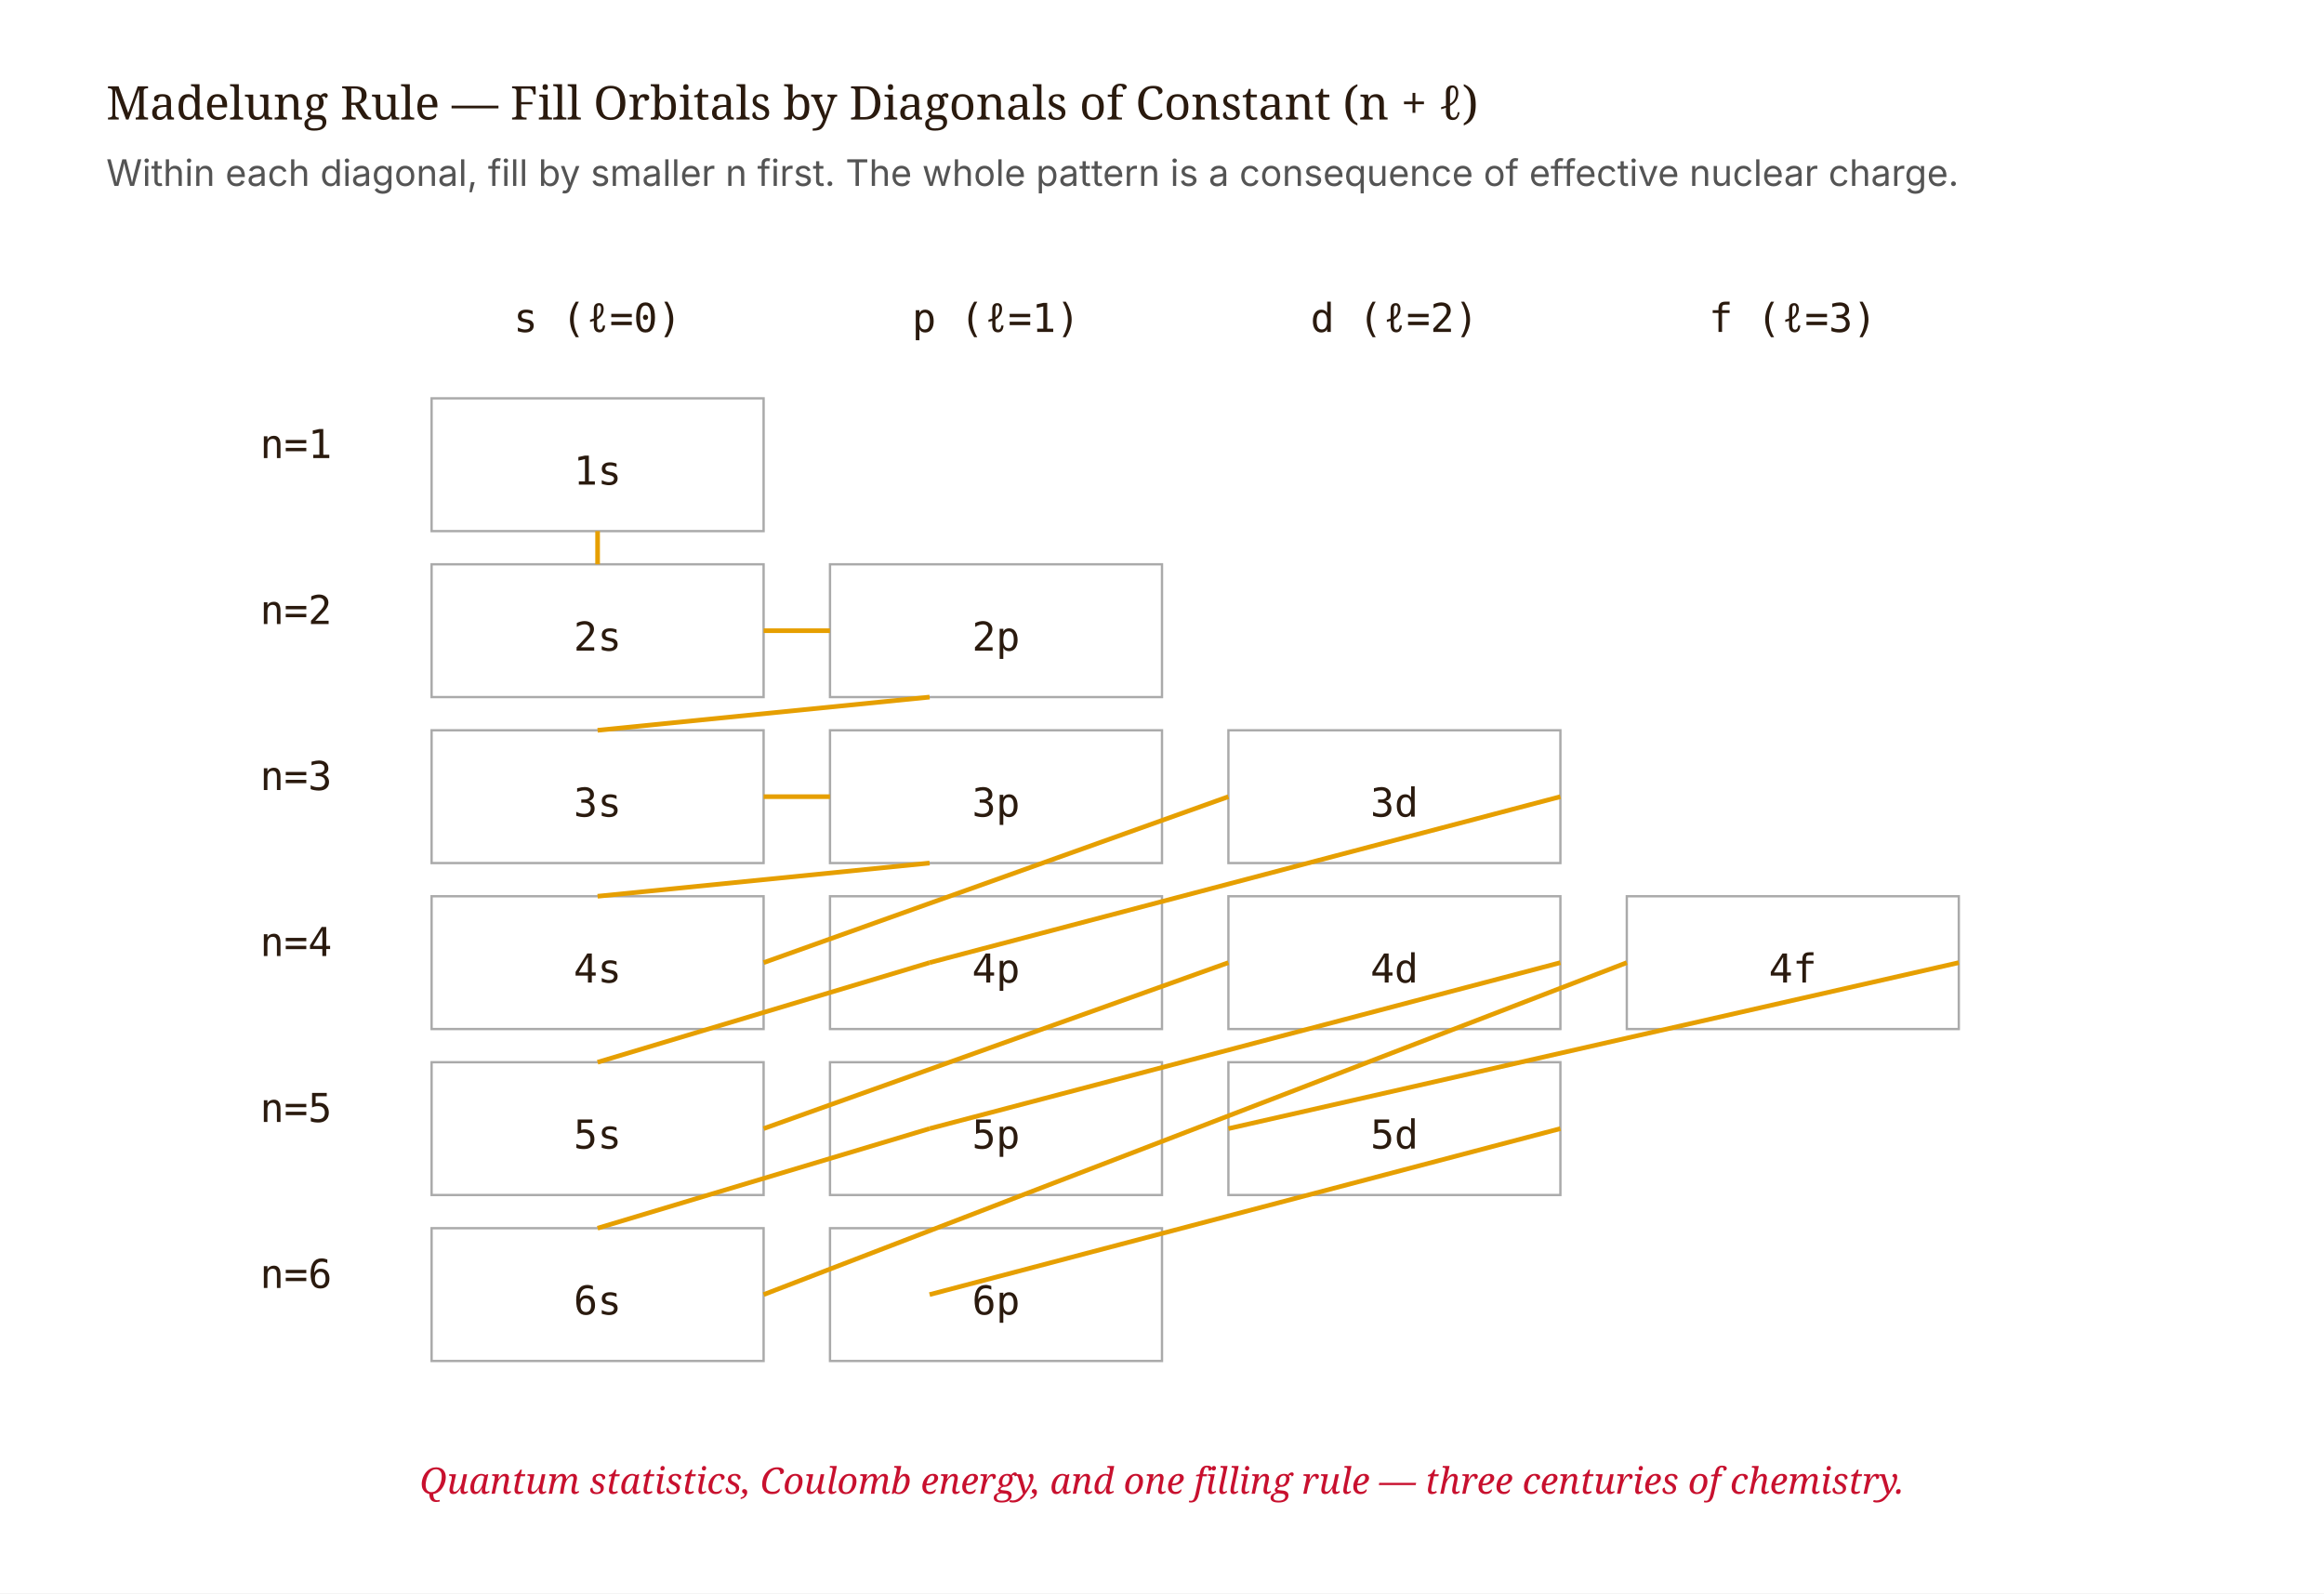
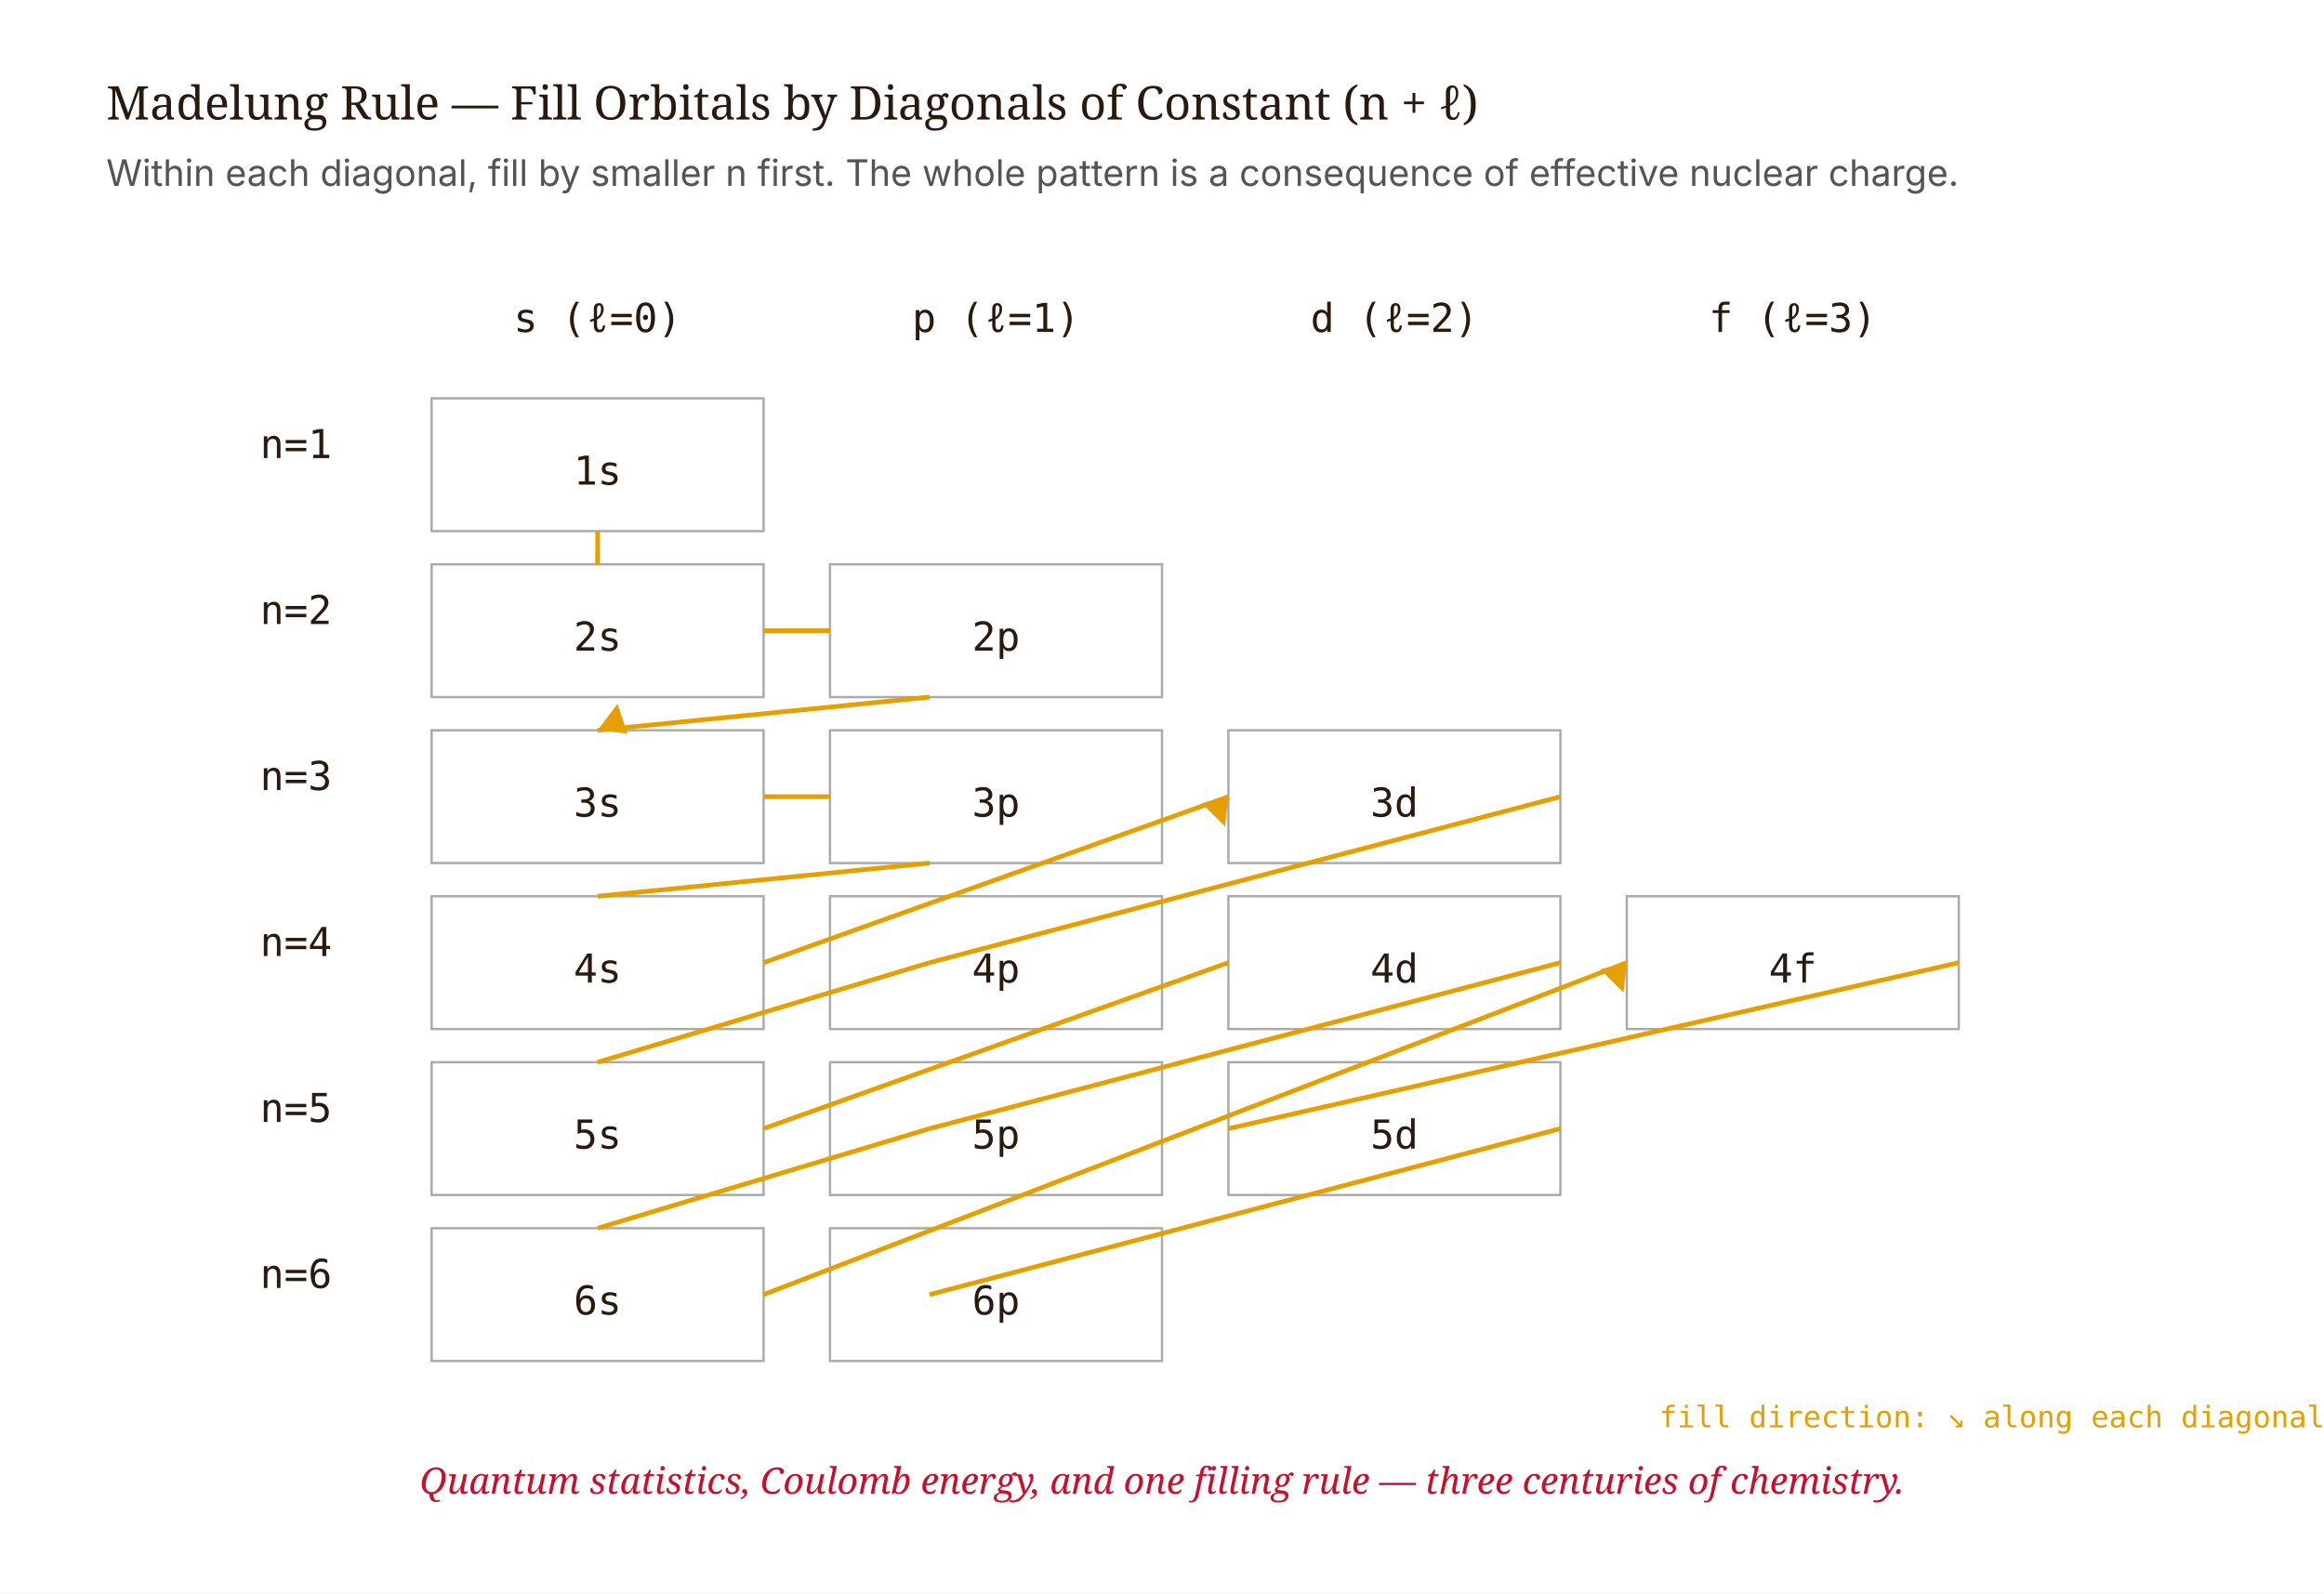
<svg xmlns="http://www.w3.org/2000/svg" viewBox="0 0 700 480" role="img" aria-labelledby="fig-title">
  <rect x="0" y="0" width="700" height="480" fill="#FFFFFF" />
  <text x="32" y="36" font-family="'EB Garamond', Georgia, serif" font-size="14" fill="#2a1a0e">Madelung Rule — Fill Orbitals by Diagonals of Constant (n + ℓ)</text>
  <text x="32" y="56" font-family="'Inter', sans-serif" font-size="11" fill="#545454">Within each diagonal, fill by smaller n first. The whole pattern is a consequence of effective nuclear charge.</text>
  <g font-family="'JetBrains Mono', monospace" font-size="12" fill="#2a1a0e" text-anchor="middle">
    <text x="180" y="100">s (ℓ=0)</text>
    <text x="300" y="100">p (ℓ=1)</text>
    <text x="420" y="100">d (ℓ=2)</text>
    <text x="540" y="100">f (ℓ=3)</text>
  </g>
  <g font-family="'JetBrains Mono', monospace" font-size="12" fill="#2a1a0e" text-anchor="middle">
    <text x="100" y="138" text-anchor="end">n=1</text>
    <rect x="130" y="120" width="100" height="40" fill="#FFFFFF" stroke="#aaa" stroke-width="0.7" />
    <text x="180" y="146">1s</text>
    <text x="100" y="188" text-anchor="end">n=2</text>
    <rect x="130" y="170" width="100" height="40" fill="#FFFFFF" stroke="#aaa" stroke-width="0.7" />
    <text x="180" y="196">2s</text>
    <rect x="250" y="170" width="100" height="40" fill="#FFFFFF" stroke="#aaa" stroke-width="0.7" />
    <text x="300" y="196">2p</text>
    <text x="100" y="238" text-anchor="end">n=3</text>
    <rect x="130" y="220" width="100" height="40" fill="#FFFFFF" stroke="#aaa" stroke-width="0.7" />
    <text x="180" y="246">3s</text>
    <rect x="250" y="220" width="100" height="40" fill="#FFFFFF" stroke="#aaa" stroke-width="0.7" />
    <text x="300" y="246">3p</text>
    <rect x="370" y="220" width="100" height="40" fill="#FFFFFF" stroke="#aaa" stroke-width="0.7" />
    <text x="420" y="246">3d</text>
    <text x="100" y="288" text-anchor="end">n=4</text>
    <rect x="130" y="270" width="100" height="40" fill="#FFFFFF" stroke="#aaa" stroke-width="0.7" />
    <text x="180" y="296">4s</text>
    <rect x="250" y="270" width="100" height="40" fill="#FFFFFF" stroke="#aaa" stroke-width="0.7" />
    <text x="300" y="296">4p</text>
    <rect x="370" y="270" width="100" height="40" fill="#FFFFFF" stroke="#aaa" stroke-width="0.7" />
    <text x="420" y="296">4d</text>
    <rect x="490" y="270" width="100" height="40" fill="#FFFFFF" stroke="#aaa" stroke-width="0.7" />
    <text x="540" y="296">4f</text>
    <text x="100" y="338" text-anchor="end">n=5</text>
    <rect x="130" y="320" width="100" height="40" fill="#FFFFFF" stroke="#aaa" stroke-width="0.7" />
    <text x="180" y="346">5s</text>
    <rect x="250" y="320" width="100" height="40" fill="#FFFFFF" stroke="#aaa" stroke-width="0.7" />
    <text x="300" y="346">5p</text>
    <rect x="370" y="320" width="100" height="40" fill="#FFFFFF" stroke="#aaa" stroke-width="0.7" />
    <text x="420" y="346">5d</text>
    <text x="100" y="388" text-anchor="end">n=6</text>
    <rect x="130" y="370" width="100" height="40" fill="#FFFFFF" stroke="#aaa" stroke-width="0.7" />
    <text x="180" y="396">6s</text>
    <rect x="250" y="370" width="100" height="40" fill="#FFFFFF" stroke="#aaa" stroke-width="0.7" />
    <text x="300" y="396">6p</text>
  </g>
  <g stroke="#E69F00" stroke-width="1.4" fill="none">
    <line x1="180" y1="160" x2="180" y2="170" />
    <line x1="230" y1="190" x2="250" y2="190" />
    <line x1="280" y1="210" x2="180" y2="220" />
    <line x1="230" y1="240" x2="250" y2="240" />
    <line x1="280" y1="260" x2="180" y2="270" />
    <line x1="230" y1="290" x2="370" y2="240" />
    <line x1="470" y1="240" x2="280" y2="290" />
    <line x1="280" y1="290" x2="180" y2="320" />
    <line x1="230" y1="340" x2="370" y2="290" />
    <line x1="470" y1="290" x2="280" y2="340" />
    <line x1="280" y1="340" x2="180" y2="370" />
    <line x1="230" y1="390" x2="490" y2="290" />
    <line x1="590" y1="290" x2="370" y2="340" />
    <line x1="470" y1="340" x2="280" y2="390" />
  </g>
+   <g fill="#E69F00">
+     <polygon points="180,220 186,212 189,221" />
+     <polygon points="370,240 362,242 369,249" />
+     <polygon points="490,290 482,292 489,299" />
+   </g>
+   <text x="600" y="430" text-anchor="middle" font-family="'JetBrains Mono', monospace" font-size="9" fill="#E69F00">fill direction: ↘ along each diagonal</text>
  <text x="350" y="450" text-anchor="middle" font-family="'EB Garamond', Georgia, serif" font-size="11" fill="#C8102E" font-style="italic">Quantum statistics, Coulomb energy, and one filling rule — three centuries of chemistry.</text>
</svg>
